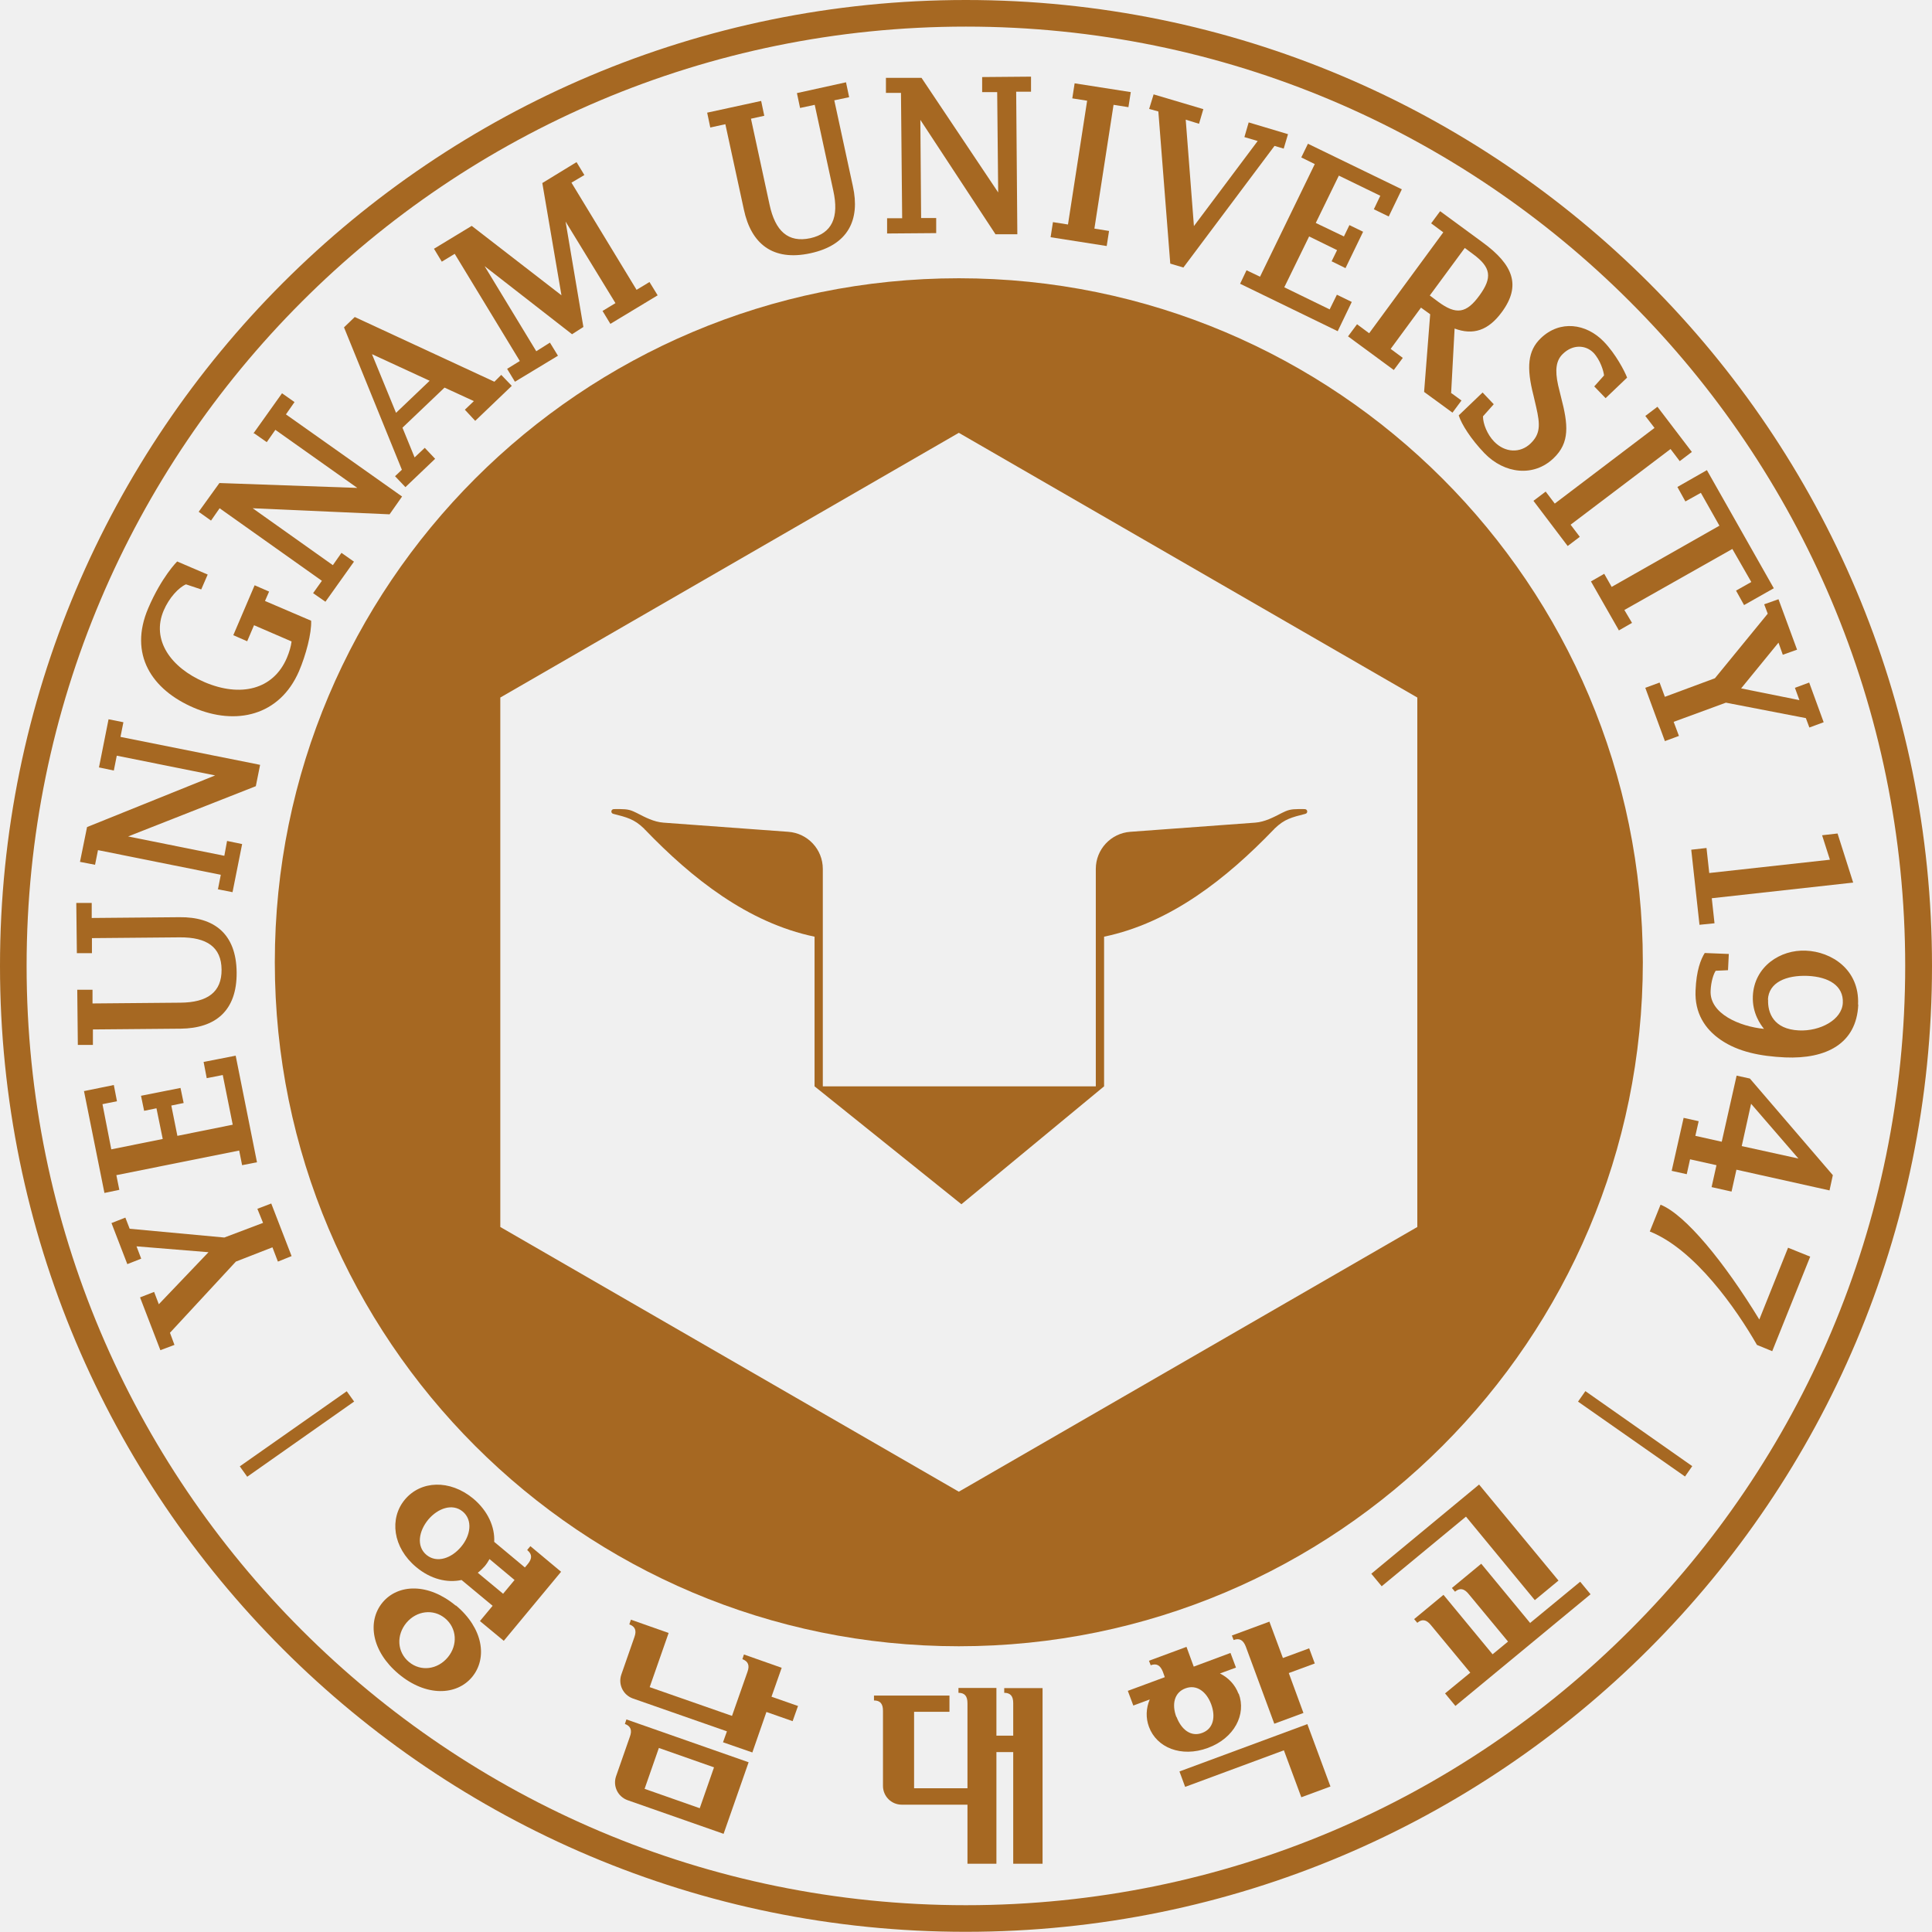
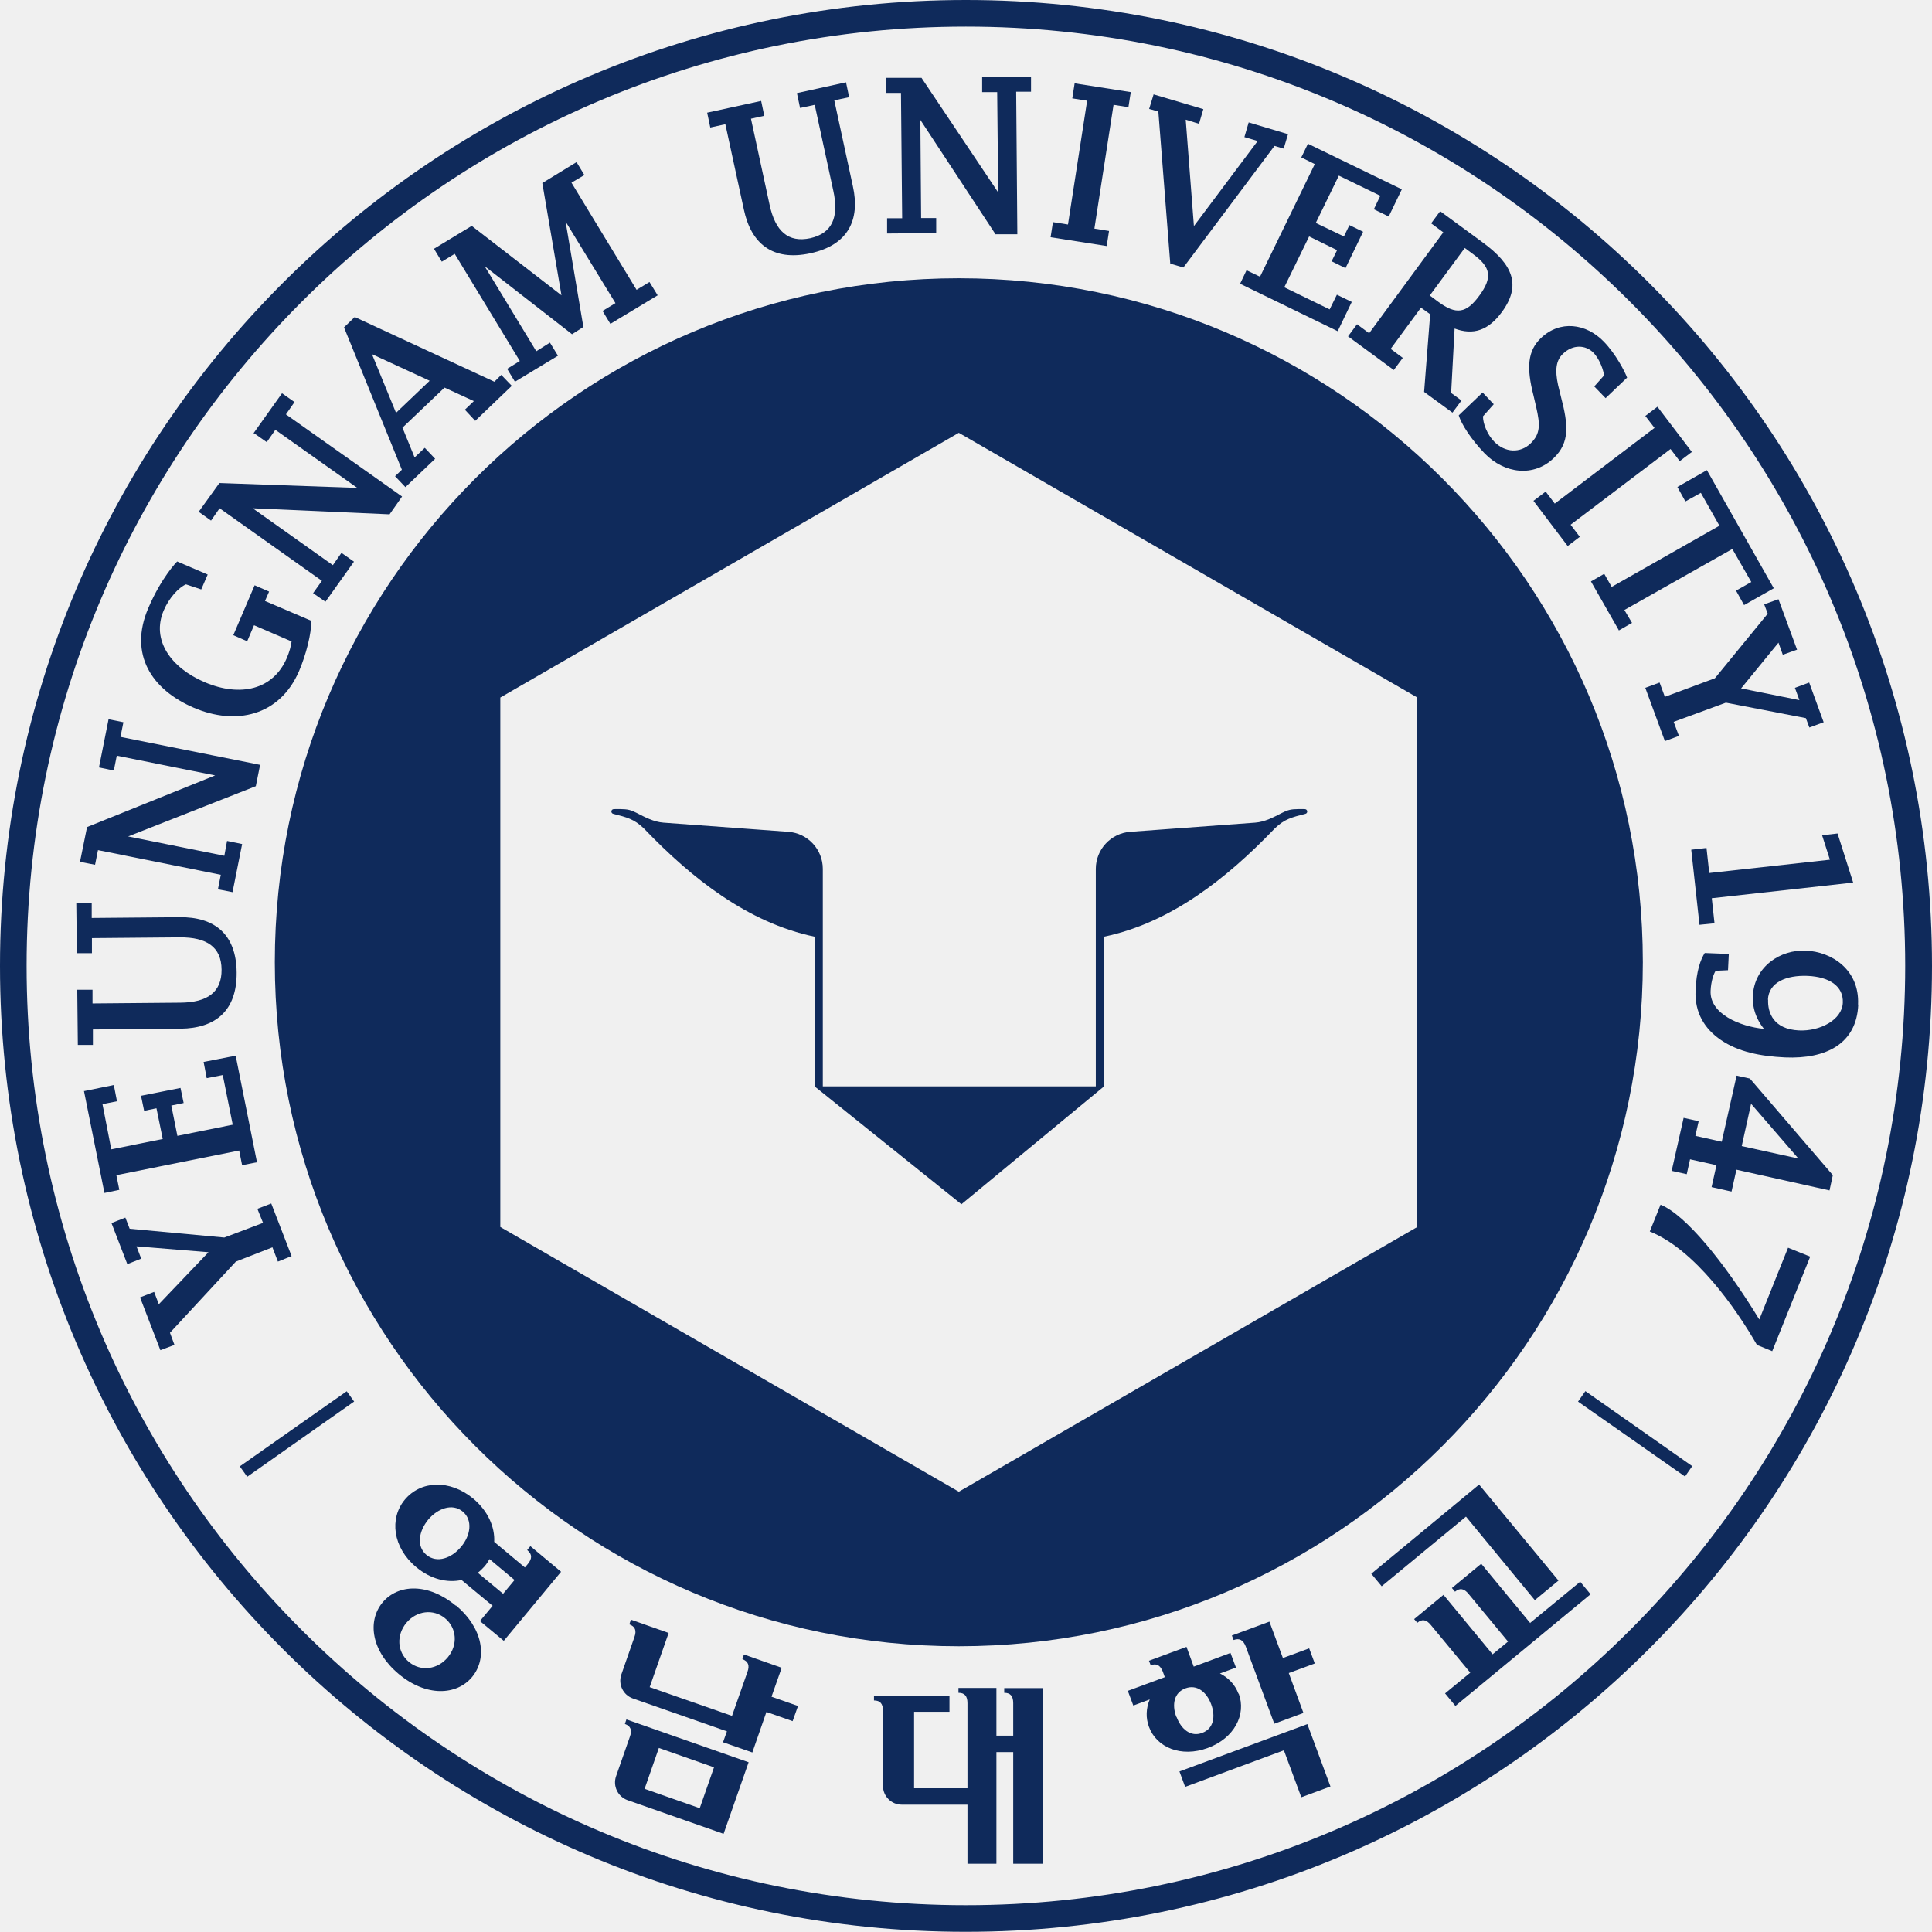
<svg xmlns="http://www.w3.org/2000/svg" width="70" height="70" viewBox="0 0 70 70" fill="none">
  <g clip-path="url(#clip0_38_763)">
-     <path d="M0 34.996C0 15.667 15.667 0 34.996 0C54.326 0 70 15.667 70 34.996C70 54.326 54.326 69.993 34.996 69.993C15.667 70 0 54.333 0 34.996ZM10.933 10.933C4.769 17.098 0.964 25.601 0.964 34.996C0.964 44.399 4.769 52.902 10.933 59.06C17.091 65.224 25.594 69.029 34.996 69.029C44.399 69.029 52.902 65.224 59.06 59.06C65.224 52.902 69.029 44.399 69.029 34.996C69.029 25.601 65.217 17.091 59.06 10.933C52.902 4.769 44.399 0.964 34.996 0.964C25.601 0.964 17.091 4.769 10.933 10.933Z" fill="#A66822" />
-     <path d="M12.826 50.784L8.957 53.505L8.688 53.129L12.563 50.408L12.833 50.784H12.826Z" fill="#A66822" />
-     <path d="M57.437 50.4L61.313 53.121L61.051 53.497L57.175 50.783L57.444 50.4H57.437Z" fill="#A66822" />
-     <path d="M3.047 39.532L4.124 39.312L4.238 39.9L3.713 40.006L4.032 41.643L5.896 41.267L5.669 40.155L5.222 40.247L5.109 39.702L6.54 39.418L6.654 39.964L6.207 40.056L6.427 41.154L8.432 40.75L8.071 38.95L7.49 39.064L7.377 38.476L8.539 38.249L9.311 42.111L8.772 42.217L8.666 41.686L4.216 42.578L4.323 43.11L3.784 43.223L3.04 39.517L3.047 39.532Z" fill="#A66822" />
-     <path d="M7.894 32.233L8 31.695L3.55 30.802L3.444 31.333L2.898 31.227L3.154 29.966L7.795 28.095L4.231 27.38L4.124 27.918L3.586 27.805L3.933 26.061L4.471 26.168L4.365 26.699L9.424 27.712L9.269 28.485L4.642 30.306L8.128 31.007L8.227 30.469L8.773 30.582L8.425 32.325L7.887 32.219L7.894 32.233Z" fill="#A66822" />
-     <path d="M9.183 15.702L10.218 14.249L10.671 14.568L10.36 15.014L14.568 17.99L14.115 18.635L9.155 18.415L12.06 20.477L12.372 20.031L12.825 20.35L11.791 21.802L11.344 21.491L11.663 21.044L7.957 18.415L7.646 18.862L7.199 18.543L7.95 17.501L12.946 17.678L9.977 15.574L9.665 16.02L9.212 15.702H9.183Z" fill="#A66822" />
-     <path d="M12.854 11.486L17.913 13.831L18.161 13.583L18.543 13.98L17.218 15.248L16.843 14.845L17.169 14.533L16.106 14.044L14.582 15.496L15.022 16.573L15.39 16.226L15.766 16.623L14.689 17.65L14.313 17.254L14.561 17.02L12.464 11.861L12.868 11.472L12.854 11.486ZM14.349 14.958L15.567 13.796L13.477 12.832L14.349 14.958Z" fill="#A66822" />
-     <path d="M23.83 10.699L22.115 11.734L21.831 11.266L22.299 10.983L20.492 8.028L21.137 11.847L20.726 12.11L17.559 9.644L19.43 12.726L19.925 12.414L20.216 12.889L18.657 13.831L18.374 13.364L18.834 13.08L16.475 9.197L16.007 9.481L15.724 9.013L17.091 8.184L20.343 10.699L19.649 6.632L20.889 5.874L21.173 6.342L20.705 6.618L23.064 10.501L23.532 10.218L23.823 10.692L23.83 10.699Z" fill="#A66822" />
-     <path d="M4.613 45.802L5.116 45.604L4.946 45.157L7.554 45.37L5.754 47.255L5.584 46.808L5.074 47.007L5.811 48.92L6.321 48.728L6.158 48.289L8.546 45.71L9.871 45.193L10.069 45.71L10.565 45.511L9.828 43.605L9.325 43.797L9.531 44.307L8.128 44.838L4.698 44.52L4.542 44.116L4.039 44.314L4.613 45.802Z" fill="#A66822" />
-     <path d="M8.453 23.015L9.225 21.208Z" fill="#A66822" />
-     <path d="M9.225 21.207L8.453 23.014L8.956 23.234L9.204 22.653L10.564 23.241C10.543 23.418 10.486 23.616 10.394 23.836C9.898 24.998 8.701 25.267 7.411 24.715C6.185 24.19 5.477 23.184 5.93 22.121C6.129 21.654 6.476 21.285 6.738 21.172L7.291 21.356L7.525 20.817L6.419 20.343C6.419 20.343 5.859 20.895 5.371 22.036C4.655 23.709 5.498 24.991 7.022 25.643C8.545 26.295 10.132 25.941 10.834 24.318C11.082 23.737 11.294 22.943 11.273 22.49L9.601 21.774L9.75 21.434L9.246 21.214L9.225 21.207Z" fill="#A66822" />
-     <path d="M2.764 32.722L2.785 34.536H3.331V33.99L6.512 33.962C7.497 33.955 8.021 34.316 8.028 35.131C8.035 35.946 7.518 36.322 6.533 36.329L3.352 36.357V35.861H2.799L2.82 37.859H3.366V37.299L6.547 37.271C7.795 37.257 8.588 36.633 8.574 35.23C8.56 33.827 7.752 33.218 6.505 33.232L3.323 33.26V32.715H2.771L2.764 32.722Z" fill="#A66822" />
-     <path d="M36.074 8.496L33.346 4.343L33.374 7.9H33.92V8.446L32.141 8.46V7.907H32.687L32.644 3.365H32.099V2.82H33.388L36.166 6.972L36.13 3.337H35.585V2.792L37.356 2.777V3.323H36.818L36.86 8.488H36.074V8.496Z" fill="#A66822" />
-     <path d="M38.157 8.049L38.695 8.134L39.389 3.649L38.851 3.564L38.936 3.019L40.97 3.337L40.885 3.883L40.346 3.798L39.652 8.283L40.183 8.368L40.098 8.914L38.065 8.595L38.15 8.049H38.157Z" fill="#A66822" />
-     <path d="M41.806 3.422L43.599 3.954L43.443 4.485L42.961 4.336L43.258 8.191L45.568 5.109L45.087 4.967L45.242 4.435L46.667 4.861L46.511 5.385L46.178 5.286L42.876 9.693L42.401 9.551L41.969 4.039L41.636 3.946L41.799 3.415L41.806 3.422Z" fill="#A66822" />
-     <path d="M48.474 12.003L44.931 10.281L45.164 9.792L45.653 10.026L47.637 5.945L47.148 5.704L47.389 5.208L50.791 6.859L50.316 7.844L49.777 7.582L50.011 7.093L48.509 6.363L47.673 8.078L48.693 8.567L48.892 8.156L49.388 8.397L48.75 9.715L48.247 9.467L48.445 9.063L47.432 8.567L46.532 10.409L48.176 11.21L48.438 10.678L48.977 10.94L48.466 12.003H48.474Z" fill="#A66822" />
-     <path d="M55.999 17.806L56.332 18.246L59.946 15.504L59.613 15.071L60.052 14.738L61.299 16.375L60.86 16.708L60.527 16.269L56.906 19.011L57.239 19.45L56.8 19.783L55.56 18.146L55.999 17.814V17.806Z" fill="#A66822" />
-     <path d="M58.663 22.852L57.643 21.066L58.124 20.79L58.394 21.264L62.298 19.047L61.625 17.856L61.065 18.168L60.775 17.644L61.844 17.034L64.268 21.314L63.191 21.923L62.9 21.399L63.453 21.087L62.766 19.89L58.854 22.101L59.131 22.568L58.649 22.845L58.663 22.852Z" fill="#A66822" />
-     <path d="M60.321 26.848L59.612 24.921L60.13 24.73L60.321 25.247L62.135 24.574L64.048 22.235L63.92 21.895L64.438 21.711L65.111 23.539L64.594 23.723L64.438 23.284L63.084 24.942L65.196 25.367L65.033 24.921L65.55 24.73L66.075 26.168L65.557 26.359L65.43 26.019L62.532 25.459L60.64 26.154L60.831 26.664L60.314 26.855L60.321 26.848Z" fill="#A66822" />
-     <path d="M30.646 2.983L28.874 3.373L28.988 3.912L29.519 3.798L30.192 6.909C30.405 7.873 30.15 8.454 29.356 8.631C28.556 8.801 28.088 8.376 27.882 7.412L27.209 4.301L27.691 4.195L27.578 3.657L25.622 4.082L25.735 4.62L26.281 4.5L26.954 7.603C27.216 8.822 27.989 9.474 29.363 9.176C30.738 8.879 31.17 7.958 30.901 6.746L30.228 3.635L30.766 3.522L30.653 2.983H30.646Z" fill="#A66822" />
-     <path d="M58.174 14.426L57.763 14.001L58.117 13.604C58.103 13.448 57.983 13.044 57.735 12.782C57.458 12.499 56.991 12.463 56.622 12.825C56.381 13.059 56.332 13.399 56.452 13.951C56.452 13.951 56.53 14.277 56.558 14.384C56.821 15.39 56.884 16.035 56.289 16.602C55.574 17.289 54.511 17.175 53.781 16.417C53.292 15.907 52.952 15.369 52.852 15.05L53.717 14.221L54.121 14.646L53.731 15.085C53.731 15.354 53.887 15.744 54.135 15.999C54.532 16.41 55.085 16.424 55.453 16.07C55.814 15.723 55.807 15.39 55.658 14.745C55.63 14.632 55.559 14.32 55.559 14.32C55.304 13.321 55.347 12.711 55.829 12.251C56.516 11.592 57.465 11.712 58.11 12.379C58.542 12.825 58.868 13.456 58.953 13.682L58.174 14.426Z" fill="#A66822" />
-     <path d="M52.576 14.263L52.703 11.904C53.37 12.152 53.922 11.982 54.418 11.302C55.12 10.345 54.829 9.594 53.724 8.786L52.179 7.652L51.853 8.092L52.293 8.418L49.607 12.074L49.168 11.748L48.842 12.187L50.5 13.406L50.826 12.967L50.386 12.641L51.485 11.146L51.818 11.386L51.598 14.2L52.626 14.951L52.952 14.511L52.583 14.242L52.576 14.263ZM53.072 8.984L53.377 9.211C54.022 9.686 54.078 10.054 53.603 10.706C53.129 11.358 52.76 11.415 52.108 10.933L51.804 10.706L53.072 8.984Z" fill="#A66822" />
-     <path d="M61.575 33.501L61.277 30.787L61.83 30.724L61.929 31.631L66.301 31.149L66.018 30.263L66.578 30.199L67.144 31.978L62.021 32.545L62.12 33.452L61.568 33.508L61.575 33.501Z" fill="#A66822" />
-     <path d="M65.593 45.533L64.785 45.207L63.743 47.808C62.468 45.718 61.065 44.01 60.165 43.648L59.775 44.619C61.412 45.271 62.914 47.432 63.658 48.729L64.211 48.956L65.586 45.533H65.593Z" fill="#A66822" />
-     <path d="M63.403 39.078L62.921 38.972L62.382 41.367L61.426 41.154L61.546 40.623L61.001 40.502L60.568 42.422L61.114 42.543L61.234 42.004L62.191 42.217L62.014 43.011L62.737 43.173L62.914 42.38L66.287 43.131L66.407 42.578L63.396 39.071L63.403 39.078ZM63.105 41.53L63.445 39.992L65.16 41.976L63.098 41.523L63.105 41.53Z" fill="#A66822" />
-     <path d="M67.321 36.392C67.378 35.124 66.351 34.479 65.429 34.444C64.508 34.401 63.559 35.017 63.509 36.087C63.481 36.711 63.793 37.129 63.913 37.278C63.041 37.193 61.936 36.732 61.979 35.896C61.993 35.563 62.085 35.287 62.163 35.173L62.609 35.152L62.638 34.564L61.766 34.529C61.624 34.755 61.461 35.159 61.433 35.889C61.398 36.69 61.759 37.278 62.354 37.682C62.978 38.107 63.771 38.27 64.678 38.312C66.166 38.376 67.265 37.816 67.328 36.406L67.321 36.392ZM64.055 36.222C64.083 35.591 64.721 35.329 65.493 35.358C66.266 35.393 66.797 35.719 66.769 36.335C66.74 36.952 65.94 37.37 65.181 37.334C64.26 37.292 64.041 36.697 64.062 36.215L64.055 36.222Z" fill="#A66822" />
-     <path d="M19.11 56.169C19.288 56.318 19.28 56.474 19.125 56.665L19.018 56.792L17.906 55.864C17.934 55.326 17.679 54.745 17.148 54.298C16.29 53.59 15.242 53.646 14.668 54.334C14.101 55.014 14.228 56.07 15.079 56.778C15.603 57.218 16.205 57.359 16.723 57.246L17.849 58.181L17.389 58.734L18.253 59.45L20.329 56.948L19.217 56.02L19.103 56.155L19.11 56.169ZM15.454 56.339C15.072 56.02 15.178 55.468 15.518 55.056C15.858 54.653 16.389 54.454 16.765 54.766C17.14 55.078 17.048 55.638 16.708 56.041C16.368 56.452 15.837 56.651 15.454 56.339ZM18.225 57.742L17.311 56.984C17.403 56.913 17.481 56.835 17.559 56.75C17.63 56.665 17.686 56.58 17.736 56.488L18.643 57.246L18.225 57.749V57.742ZM16.51 58.174C15.525 57.352 14.427 57.381 13.86 58.061C13.293 58.748 13.463 59.832 14.448 60.654C15.433 61.476 16.538 61.441 17.105 60.761C17.672 60.073 17.502 58.989 16.517 58.167M14.816 60.215C14.384 59.853 14.356 59.244 14.724 58.798C15.093 58.358 15.702 58.281 16.127 58.635C16.552 58.989 16.595 59.598 16.227 60.045C15.858 60.491 15.249 60.576 14.816 60.215Z" fill="#A66822" />
-     <path d="M22.639 62.461C22.852 62.539 22.908 62.688 22.823 62.921L22.32 64.36C22.2 64.714 22.384 65.097 22.738 65.224L26.217 66.443L27.124 63.85L22.696 62.298L22.639 62.468V62.461ZM23.872 63.332L25.87 64.034L25.353 65.515L23.355 64.813L23.872 63.332Z" fill="#A66822" />
-     <path d="M28.903 61.808L27.953 61.475L28.322 60.427L26.954 59.945L26.898 60.115C27.11 60.193 27.167 60.342 27.082 60.575L26.522 62.17L23.539 61.128L24.226 59.165L22.859 58.684L22.802 58.854C23.015 58.932 23.071 59.08 22.986 59.314L22.511 60.675C22.391 61.029 22.575 61.412 22.93 61.539L26.338 62.73L26.196 63.126L27.259 63.495L27.769 62.028L28.718 62.361L28.917 61.801L28.903 61.808Z" fill="#A66822" />
-     <path d="M42.94 64.742L46.518 63.417L47.149 65.118L48.205 64.728L47.368 62.468L42.734 64.183L42.94 64.742Z" fill="#A66822" />
-     <path d="M44.874 61.37C44.753 61.044 44.512 60.788 44.201 60.633L44.782 60.42L44.583 59.889L43.251 60.385L42.989 59.669L41.629 60.172L41.692 60.335C41.905 60.257 42.039 60.335 42.132 60.569L42.203 60.767L40.863 61.263L41.062 61.795L41.657 61.575C41.522 61.894 41.508 62.241 41.629 62.567C41.905 63.318 42.798 63.687 43.761 63.332C44.725 62.978 45.164 62.114 44.881 61.362L44.874 61.37ZM42.62 62.206C42.45 61.752 42.543 61.32 42.954 61.171C43.358 61.022 43.712 61.292 43.882 61.745C44.052 62.199 43.967 62.638 43.556 62.787C43.145 62.943 42.798 62.659 42.628 62.206H42.62Z" fill="#A66822" />
-     <path d="M47.425 59.726L46.482 60.073L45.993 58.755L44.633 59.258L44.697 59.421C44.909 59.343 45.044 59.421 45.136 59.655L46.17 62.454L47.226 62.064L46.695 60.618L47.637 60.271L47.432 59.718L47.425 59.726Z" fill="#A66822" />
-     <path d="M36.385 61.157V61.334C36.612 61.334 36.711 61.455 36.711 61.71V62.886H36.102V61.157H34.727V61.334C34.954 61.334 35.053 61.455 35.053 61.71V64.792H33.119V62.022H34.401V61.434H31.666V61.611C31.893 61.611 31.992 61.731 31.992 61.986V64.707C31.992 65.083 32.297 65.387 32.672 65.387H35.053V67.527H36.102V63.481H36.711V67.527H37.774V61.164H36.385V61.157Z" fill="#A66822" />
-     <path d="M55.609 57.976L56.467 57.267L53.59 53.788L49.685 57.019L50.061 57.473L53.115 54.95L55.609 57.976Z" fill="#A66822" />
-     <path d="M55.446 58.811L53.668 56.657L52.605 57.536L52.718 57.67C52.895 57.522 53.051 57.557 53.207 57.748L54.639 59.477L54.079 59.938L52.3 57.784L51.237 58.663L51.351 58.797C51.528 58.648 51.684 58.684 51.84 58.875L53.271 60.604L52.357 61.355L52.732 61.809L57.629 57.763L57.253 57.309L55.446 58.797V58.811Z" fill="#A66822" />
-     <path d="M34.74 10.082C48.427 10.082 59.522 21.177 59.523 34.864C59.523 48.551 48.427 59.646 34.74 59.647C21.053 59.647 9.957 48.551 9.957 34.864C9.957 21.177 21.053 10.082 34.74 10.082ZM18.127 25.273V44.456L34.74 54.047L51.352 44.456V25.273L34.74 15.682L18.127 25.273Z" fill="#A66822" />
-     <path d="M22.283 29.315C22.583 29.315 22.738 29.307 22.942 29.395C22.985 29.413 23.026 29.432 23.066 29.453C23.375 29.613 23.691 29.78 24.038 29.806L28.562 30.138C29.267 30.189 29.812 30.776 29.812 31.482V39.36H39.703V31.482C39.703 30.776 40.249 30.189 40.953 30.138L45.477 29.806C45.825 29.78 46.14 29.613 46.449 29.453C46.49 29.432 46.531 29.413 46.573 29.395C46.778 29.307 46.933 29.315 47.232 29.315L47.282 29.317C47.32 29.319 47.352 29.345 47.361 29.382C47.373 29.428 47.346 29.475 47.3 29.486C47.041 29.551 46.855 29.6 46.691 29.67C46.517 29.744 46.366 29.844 46.185 30.018L46.157 30.046L46.158 30.057L46.147 30.058C44.447 31.824 42.42 33.434 40.003 33.938V39.36L34.834 43.632L29.513 39.36V33.938C27.096 33.434 25.068 31.824 23.369 30.058L23.357 30.057L23.358 30.046L23.331 30.018C23.15 29.844 22.998 29.744 22.824 29.67C22.661 29.6 22.475 29.551 22.216 29.486C22.17 29.475 22.142 29.428 22.153 29.382C22.163 29.345 22.195 29.319 22.233 29.317L22.283 29.315Z" fill="#A66822" />
+     <path d="M0 34.996C0 15.667 15.667 0 34.996 0C54.326 0 70 15.667 70 34.996C70 54.326 54.326 69.993 34.996 69.993C15.667 70 0 54.333 0 34.996ZM10.933 10.933C4.769 17.098 0.964 25.601 0.964 34.996C0.964 44.399 4.769 52.902 10.933 59.06C17.091 65.224 25.594 69.029 34.996 69.029C44.399 69.029 52.902 65.224 59.06 59.06C65.224 52.902 69.029 44.399 69.029 34.996C69.029 25.601 65.217 17.091 59.06 10.933C52.902 4.769 44.399 0.964 34.996 0.964C25.601 0.964 17.091 4.769 10.933 10.933Z" fill="#0F2A5B" />
+     <path d="M12.826 50.784L8.957 53.505L8.688 53.129L12.563 50.408L12.833 50.784H12.826Z" fill="#0F2A5B" />
+     <path d="M57.437 50.4L61.313 53.121L61.051 53.497L57.175 50.783L57.444 50.4H57.437Z" fill="#0F2A5B" />
+     <path d="M3.047 39.532L4.124 39.312L4.238 39.9L3.713 40.006L4.032 41.643L5.896 41.267L5.669 40.155L5.222 40.247L5.109 39.702L6.54 39.418L6.654 39.964L6.207 40.056L6.427 41.154L8.432 40.75L8.071 38.95L7.49 39.064L7.377 38.476L8.539 38.249L9.311 42.111L8.772 42.217L8.666 41.686L4.216 42.578L4.323 43.11L3.784 43.223L3.04 39.517L3.047 39.532Z" fill="#0F2A5B" />
+     <path d="M7.894 32.233L8 31.695L3.55 30.802L3.444 31.333L2.898 31.227L3.154 29.966L7.795 28.095L4.231 27.38L4.124 27.918L3.586 27.805L3.933 26.061L4.471 26.168L4.365 26.699L9.424 27.712L9.269 28.485L4.642 30.306L8.128 31.007L8.227 30.469L8.773 30.582L8.425 32.325L7.887 32.219L7.894 32.233Z" fill="#0F2A5B" />
+     <path d="M9.183 15.702L10.218 14.249L10.671 14.568L10.36 15.014L14.568 17.99L14.115 18.635L9.155 18.415L12.06 20.477L12.372 20.031L12.825 20.35L11.791 21.802L11.344 21.491L11.663 21.044L7.957 18.415L7.646 18.862L7.199 18.543L7.95 17.501L12.946 17.678L9.977 15.574L9.665 16.02L9.212 15.702H9.183Z" fill="#0F2A5B" />
+     <path d="M12.854 11.486L17.913 13.831L18.161 13.583L18.543 13.98L17.218 15.248L16.843 14.845L17.169 14.533L16.106 14.044L14.582 15.496L15.022 16.573L15.39 16.226L15.766 16.623L14.689 17.65L14.313 17.254L14.561 17.02L12.464 11.861L12.868 11.472L12.854 11.486ZM14.349 14.958L15.567 13.796L13.477 12.832L14.349 14.958Z" fill="#0F2A5B" />
+     <path d="M23.83 10.699L22.115 11.734L21.831 11.266L22.299 10.983L20.492 8.028L21.137 11.847L20.726 12.11L17.559 9.644L19.43 12.726L19.925 12.414L20.216 12.889L18.657 13.831L18.374 13.364L18.834 13.08L16.475 9.197L16.007 9.481L15.724 9.013L17.091 8.184L20.343 10.699L19.649 6.632L20.889 5.874L21.173 6.342L20.705 6.618L23.064 10.501L23.532 10.218L23.823 10.692L23.83 10.699Z" fill="#0F2A5B" />
+     <path d="M4.613 45.802L5.116 45.604L4.946 45.157L7.554 45.37L5.754 47.255L5.584 46.808L5.074 47.007L5.811 48.92L6.321 48.728L6.158 48.289L8.546 45.71L9.871 45.193L10.069 45.71L10.565 45.511L9.828 43.605L9.325 43.797L9.531 44.307L8.128 44.838L4.698 44.52L4.542 44.116L4.039 44.314L4.613 45.802Z" fill="#0F2A5B" />
+     <path d="M8.453 23.015L9.225 21.208Z" fill="#0F2A5B" />
+     <path d="M9.225 21.207L8.453 23.014L8.956 23.234L9.204 22.653L10.564 23.241C10.543 23.418 10.486 23.616 10.394 23.836C9.898 24.998 8.701 25.267 7.411 24.715C6.185 24.19 5.477 23.184 5.93 22.121C6.129 21.654 6.476 21.285 6.738 21.172L7.291 21.356L7.525 20.817L6.419 20.343C6.419 20.343 5.859 20.895 5.371 22.036C4.655 23.709 5.498 24.991 7.022 25.643C8.545 26.295 10.132 25.941 10.834 24.318C11.082 23.737 11.294 22.943 11.273 22.49L9.601 21.774L9.75 21.434L9.246 21.214L9.225 21.207Z" fill="#0F2A5B" />
+     <path d="M2.764 32.722L2.785 34.536H3.331V33.99L6.512 33.962C7.497 33.955 8.021 34.316 8.028 35.131C8.035 35.946 7.518 36.322 6.533 36.329L3.352 36.357V35.861H2.799L2.82 37.859H3.366V37.299L6.547 37.271C7.795 37.257 8.588 36.633 8.574 35.23C8.56 33.827 7.752 33.218 6.505 33.232L3.323 33.26V32.715H2.771L2.764 32.722Z" fill="#0F2A5B" />
+     <path d="M36.074 8.496L33.346 4.343L33.374 7.9H33.92V8.446L32.141 8.46V7.907H32.687L32.644 3.365H32.099V2.82H33.388L36.166 6.972L36.13 3.337H35.585V2.792L37.356 2.777V3.323H36.818L36.86 8.488H36.074V8.496Z" fill="#0F2A5B" />
+     <path d="M38.157 8.049L38.695 8.134L39.389 3.649L38.851 3.564L38.936 3.019L40.97 3.337L40.885 3.883L40.346 3.798L39.652 8.283L40.183 8.368L40.098 8.914L38.065 8.595L38.15 8.049H38.157Z" fill="#0F2A5B" />
+     <path d="M41.806 3.422L43.599 3.954L43.443 4.485L42.961 4.336L43.258 8.191L45.568 5.109L45.087 4.967L45.242 4.435L46.667 4.861L46.511 5.385L46.178 5.286L42.876 9.693L42.401 9.551L41.969 4.039L41.636 3.946L41.799 3.415L41.806 3.422Z" fill="#0F2A5B" />
+     <path d="M48.474 12.003L44.931 10.281L45.164 9.792L45.653 10.026L47.637 5.945L47.148 5.704L47.389 5.208L50.791 6.859L50.316 7.844L49.777 7.582L50.011 7.093L48.509 6.363L47.673 8.078L48.693 8.567L48.892 8.156L49.388 8.397L48.75 9.715L48.247 9.467L48.445 9.063L47.432 8.567L46.532 10.409L48.176 11.21L48.438 10.678L48.977 10.94L48.466 12.003H48.474Z" fill="#0F2A5B" />
+     <path d="M55.999 17.806L56.332 18.246L59.946 15.504L59.613 15.071L60.052 14.738L61.299 16.375L60.86 16.708L60.527 16.269L56.906 19.011L57.239 19.45L56.8 19.783L55.56 18.146L55.999 17.814V17.806Z" fill="#0F2A5B" />
+     <path d="M58.663 22.852L57.643 21.066L58.124 20.79L58.394 21.264L62.298 19.047L61.625 17.856L61.065 18.168L60.775 17.644L61.844 17.034L64.268 21.314L63.191 21.923L62.9 21.399L63.453 21.087L62.766 19.89L58.854 22.101L59.131 22.568L58.649 22.845L58.663 22.852Z" fill="#0F2A5B" />
+     <path d="M60.321 26.848L59.612 24.921L60.13 24.73L60.321 25.247L62.135 24.574L64.048 22.235L63.92 21.895L64.438 21.711L65.111 23.539L64.594 23.723L64.438 23.284L63.084 24.942L65.196 25.367L65.033 24.921L65.55 24.73L66.075 26.168L65.557 26.359L65.43 26.019L62.532 25.459L60.64 26.154L60.831 26.664L60.314 26.855L60.321 26.848Z" fill="#0F2A5B" />
+     <path d="M30.646 2.983L28.874 3.373L28.988 3.912L29.519 3.798L30.192 6.909C30.405 7.873 30.15 8.454 29.356 8.631C28.556 8.801 28.088 8.376 27.882 7.412L27.209 4.301L27.691 4.195L27.578 3.657L25.622 4.082L25.735 4.62L26.281 4.5L26.954 7.603C27.216 8.822 27.989 9.474 29.363 9.176C30.738 8.879 31.17 7.958 30.901 6.746L30.228 3.635L30.766 3.522L30.653 2.983H30.646Z" fill="#0F2A5B" />
+     <path d="M58.174 14.426L57.763 14.001L58.117 13.604C58.103 13.448 57.983 13.044 57.735 12.782C57.458 12.499 56.991 12.463 56.622 12.825C56.381 13.059 56.332 13.399 56.452 13.951C56.452 13.951 56.53 14.277 56.558 14.384C56.821 15.39 56.884 16.035 56.289 16.602C55.574 17.289 54.511 17.175 53.781 16.417C53.292 15.907 52.952 15.369 52.852 15.05L53.717 14.221L54.121 14.646L53.731 15.085C53.731 15.354 53.887 15.744 54.135 15.999C54.532 16.41 55.085 16.424 55.453 16.07C55.814 15.723 55.807 15.39 55.658 14.745C55.63 14.632 55.559 14.32 55.559 14.32C55.304 13.321 55.347 12.711 55.829 12.251C56.516 11.592 57.465 11.712 58.11 12.379C58.542 12.825 58.868 13.456 58.953 13.682L58.174 14.426Z" fill="#0F2A5B" />
+     <path d="M52.576 14.263L52.703 11.904C53.37 12.152 53.922 11.982 54.418 11.302C55.12 10.345 54.829 9.594 53.724 8.786L52.179 7.652L51.853 8.092L52.293 8.418L49.607 12.074L49.168 11.748L48.842 12.187L50.5 13.406L50.826 12.967L50.386 12.641L51.485 11.146L51.818 11.386L51.598 14.2L52.626 14.951L52.952 14.511L52.583 14.242L52.576 14.263ZM53.072 8.984L53.377 9.211C54.022 9.686 54.078 10.054 53.603 10.706C53.129 11.358 52.76 11.415 52.108 10.933L51.804 10.706L53.072 8.984Z" fill="#0F2A5B" />
+     <path d="M61.575 33.501L61.277 30.787L61.83 30.724L61.929 31.631L66.301 31.149L66.018 30.263L66.578 30.199L67.144 31.978L62.021 32.545L62.12 33.452L61.568 33.508L61.575 33.501Z" fill="#0F2A5B" />
+     <path d="M65.593 45.533L64.785 45.207L63.743 47.808C62.468 45.718 61.065 44.01 60.165 43.648L59.775 44.619C61.412 45.271 62.914 47.432 63.658 48.729L64.211 48.956L65.586 45.533H65.593Z" fill="#0F2A5B" />
+     <path d="M63.403 39.078L62.921 38.972L62.382 41.367L61.426 41.154L61.546 40.623L61.001 40.502L60.568 42.422L61.114 42.543L61.234 42.004L62.191 42.217L62.014 43.011L62.737 43.173L62.914 42.38L66.287 43.131L66.407 42.578L63.396 39.071L63.403 39.078ZM63.105 41.53L63.445 39.992L65.16 41.976L63.098 41.523L63.105 41.53Z" fill="#0F2A5B" />
+     <path d="M67.321 36.392C67.378 35.124 66.351 34.479 65.429 34.444C64.508 34.401 63.559 35.017 63.509 36.087C63.481 36.711 63.793 37.129 63.913 37.278C63.041 37.193 61.936 36.732 61.979 35.896C61.993 35.563 62.085 35.287 62.163 35.173L62.609 35.152L62.638 34.564L61.766 34.529C61.624 34.755 61.461 35.159 61.433 35.889C61.398 36.69 61.759 37.278 62.354 37.682C62.978 38.107 63.771 38.27 64.678 38.312C66.166 38.376 67.265 37.816 67.328 36.406L67.321 36.392ZM64.055 36.222C64.083 35.591 64.721 35.329 65.493 35.358C66.266 35.393 66.797 35.719 66.769 36.335C66.74 36.952 65.94 37.37 65.181 37.334C64.26 37.292 64.041 36.697 64.062 36.215L64.055 36.222Z" fill="#0F2A5B" />
+     <path d="M19.11 56.169C19.288 56.318 19.28 56.474 19.125 56.665L19.018 56.792L17.906 55.864C17.934 55.326 17.679 54.745 17.148 54.298C16.29 53.59 15.242 53.646 14.668 54.334C14.101 55.014 14.228 56.07 15.079 56.778C15.603 57.218 16.205 57.359 16.723 57.246L17.849 58.181L17.389 58.734L18.253 59.45L20.329 56.948L19.217 56.02L19.103 56.155L19.11 56.169ZM15.454 56.339C15.072 56.02 15.178 55.468 15.518 55.056C15.858 54.653 16.389 54.454 16.765 54.766C17.14 55.078 17.048 55.638 16.708 56.041C16.368 56.452 15.837 56.651 15.454 56.339ZM18.225 57.742L17.311 56.984C17.403 56.913 17.481 56.835 17.559 56.75C17.63 56.665 17.686 56.58 17.736 56.488L18.643 57.246L18.225 57.749V57.742ZM16.51 58.174C15.525 57.352 14.427 57.381 13.86 58.061C13.293 58.748 13.463 59.832 14.448 60.654C15.433 61.476 16.538 61.441 17.105 60.761C17.672 60.073 17.502 58.989 16.517 58.167M14.816 60.215C14.384 59.853 14.356 59.244 14.724 58.798C15.093 58.358 15.702 58.281 16.127 58.635C16.552 58.989 16.595 59.598 16.227 60.045C15.858 60.491 15.249 60.576 14.816 60.215Z" fill="#0F2A5B" />
+     <path d="M22.639 62.461C22.852 62.539 22.908 62.688 22.823 62.921L22.32 64.36C22.2 64.714 22.384 65.097 22.738 65.224L26.217 66.443L27.124 63.85L22.696 62.298L22.639 62.468V62.461ZM23.872 63.332L25.87 64.034L25.353 65.515L23.355 64.813L23.872 63.332Z" fill="#0F2A5B" />
+     <path d="M28.903 61.808L27.953 61.475L28.322 60.427L26.954 59.945L26.898 60.115C27.11 60.193 27.167 60.342 27.082 60.575L26.522 62.17L23.539 61.128L24.226 59.165L22.859 58.684L22.802 58.854C23.015 58.932 23.071 59.08 22.986 59.314L22.511 60.675C22.391 61.029 22.575 61.412 22.93 61.539L26.338 62.73L26.196 63.126L27.259 63.495L27.769 62.028L28.718 62.361L28.917 61.801L28.903 61.808Z" fill="#0F2A5B" />
+     <path d="M42.94 64.742L46.518 63.417L47.149 65.118L48.205 64.728L47.368 62.468L42.734 64.183L42.94 64.742Z" fill="#0F2A5B" />
+     <path d="M44.874 61.37C44.753 61.044 44.512 60.788 44.201 60.633L44.782 60.42L44.583 59.889L43.251 60.385L42.989 59.669L41.629 60.172L41.692 60.335C41.905 60.257 42.039 60.335 42.132 60.569L42.203 60.767L40.863 61.263L41.062 61.795L41.657 61.575C41.522 61.894 41.508 62.241 41.629 62.567C41.905 63.318 42.798 63.687 43.761 63.332C44.725 62.978 45.164 62.114 44.881 61.362L44.874 61.37ZM42.62 62.206C42.45 61.752 42.543 61.32 42.954 61.171C43.358 61.022 43.712 61.292 43.882 61.745C44.052 62.199 43.967 62.638 43.556 62.787C43.145 62.943 42.798 62.659 42.628 62.206H42.62Z" fill="#0F2A5B" />
+     <path d="M47.425 59.726L46.482 60.073L45.993 58.755L44.633 59.258L44.697 59.421C44.909 59.343 45.044 59.421 45.136 59.655L46.17 62.454L47.226 62.064L46.695 60.618L47.637 60.271L47.432 59.718L47.425 59.726Z" fill="#0F2A5B" />
+     <path d="M36.385 61.157V61.334C36.612 61.334 36.711 61.455 36.711 61.71V62.886H36.102V61.157H34.727V61.334C34.954 61.334 35.053 61.455 35.053 61.71V64.792H33.119V62.022H34.401V61.434H31.666V61.611C31.893 61.611 31.992 61.731 31.992 61.986V64.707C31.992 65.083 32.297 65.387 32.672 65.387H35.053V67.527H36.102V63.481H36.711V67.527H37.774V61.164H36.385V61.157Z" fill="#0F2A5B" />
+     <path d="M55.609 57.976L56.467 57.267L53.59 53.788L49.685 57.019L50.061 57.473L53.115 54.95L55.609 57.976Z" fill="#0F2A5B" />
+     <path d="M55.446 58.811L53.668 56.657L52.605 57.536L52.718 57.67C52.895 57.522 53.051 57.557 53.207 57.748L54.639 59.477L54.079 59.938L52.3 57.784L51.237 58.663L51.351 58.797C51.528 58.648 51.684 58.684 51.84 58.875L53.271 60.604L52.357 61.355L52.732 61.809L57.629 57.763L57.253 57.309L55.446 58.797V58.811Z" fill="#0F2A5B" />
+     <path d="M34.74 10.082C48.427 10.082 59.522 21.177 59.523 34.864C59.523 48.551 48.427 59.646 34.74 59.647C21.053 59.647 9.957 48.551 9.957 34.864C9.957 21.177 21.053 10.082 34.74 10.082ZM18.127 25.273V44.456L34.74 54.047L51.352 44.456V25.273L34.74 15.682L18.127 25.273Z" fill="#0F2A5B" />
+     <path d="M22.283 29.315C22.583 29.315 22.738 29.307 22.942 29.395C22.985 29.413 23.026 29.432 23.066 29.453C23.375 29.613 23.691 29.78 24.038 29.806L28.562 30.138C29.267 30.189 29.812 30.776 29.812 31.482V39.36H39.703V31.482C39.703 30.776 40.249 30.189 40.953 30.138L45.477 29.806C45.825 29.78 46.14 29.613 46.449 29.453C46.49 29.432 46.531 29.413 46.573 29.395C46.778 29.307 46.933 29.315 47.232 29.315L47.282 29.317C47.32 29.319 47.352 29.345 47.361 29.382C47.373 29.428 47.346 29.475 47.3 29.486C47.041 29.551 46.855 29.6 46.691 29.67C46.517 29.744 46.366 29.844 46.185 30.018L46.157 30.046L46.158 30.057L46.147 30.058C44.447 31.824 42.42 33.434 40.003 33.938V39.36L34.834 43.632L29.513 39.36V33.938C27.096 33.434 25.068 31.824 23.369 30.058L23.357 30.057L23.358 30.046L23.331 30.018C23.15 29.844 22.998 29.744 22.824 29.67C22.661 29.6 22.475 29.551 22.216 29.486C22.17 29.475 22.142 29.428 22.153 29.382C22.163 29.345 22.195 29.319 22.233 29.317L22.283 29.315Z" fill="#0F2A5B" />
  </g>
  <defs>
    <clipPath id="clip0_38_763">
      <rect width="70" height="70" fill="white" />
    </clipPath>
  </defs>
</svg>
